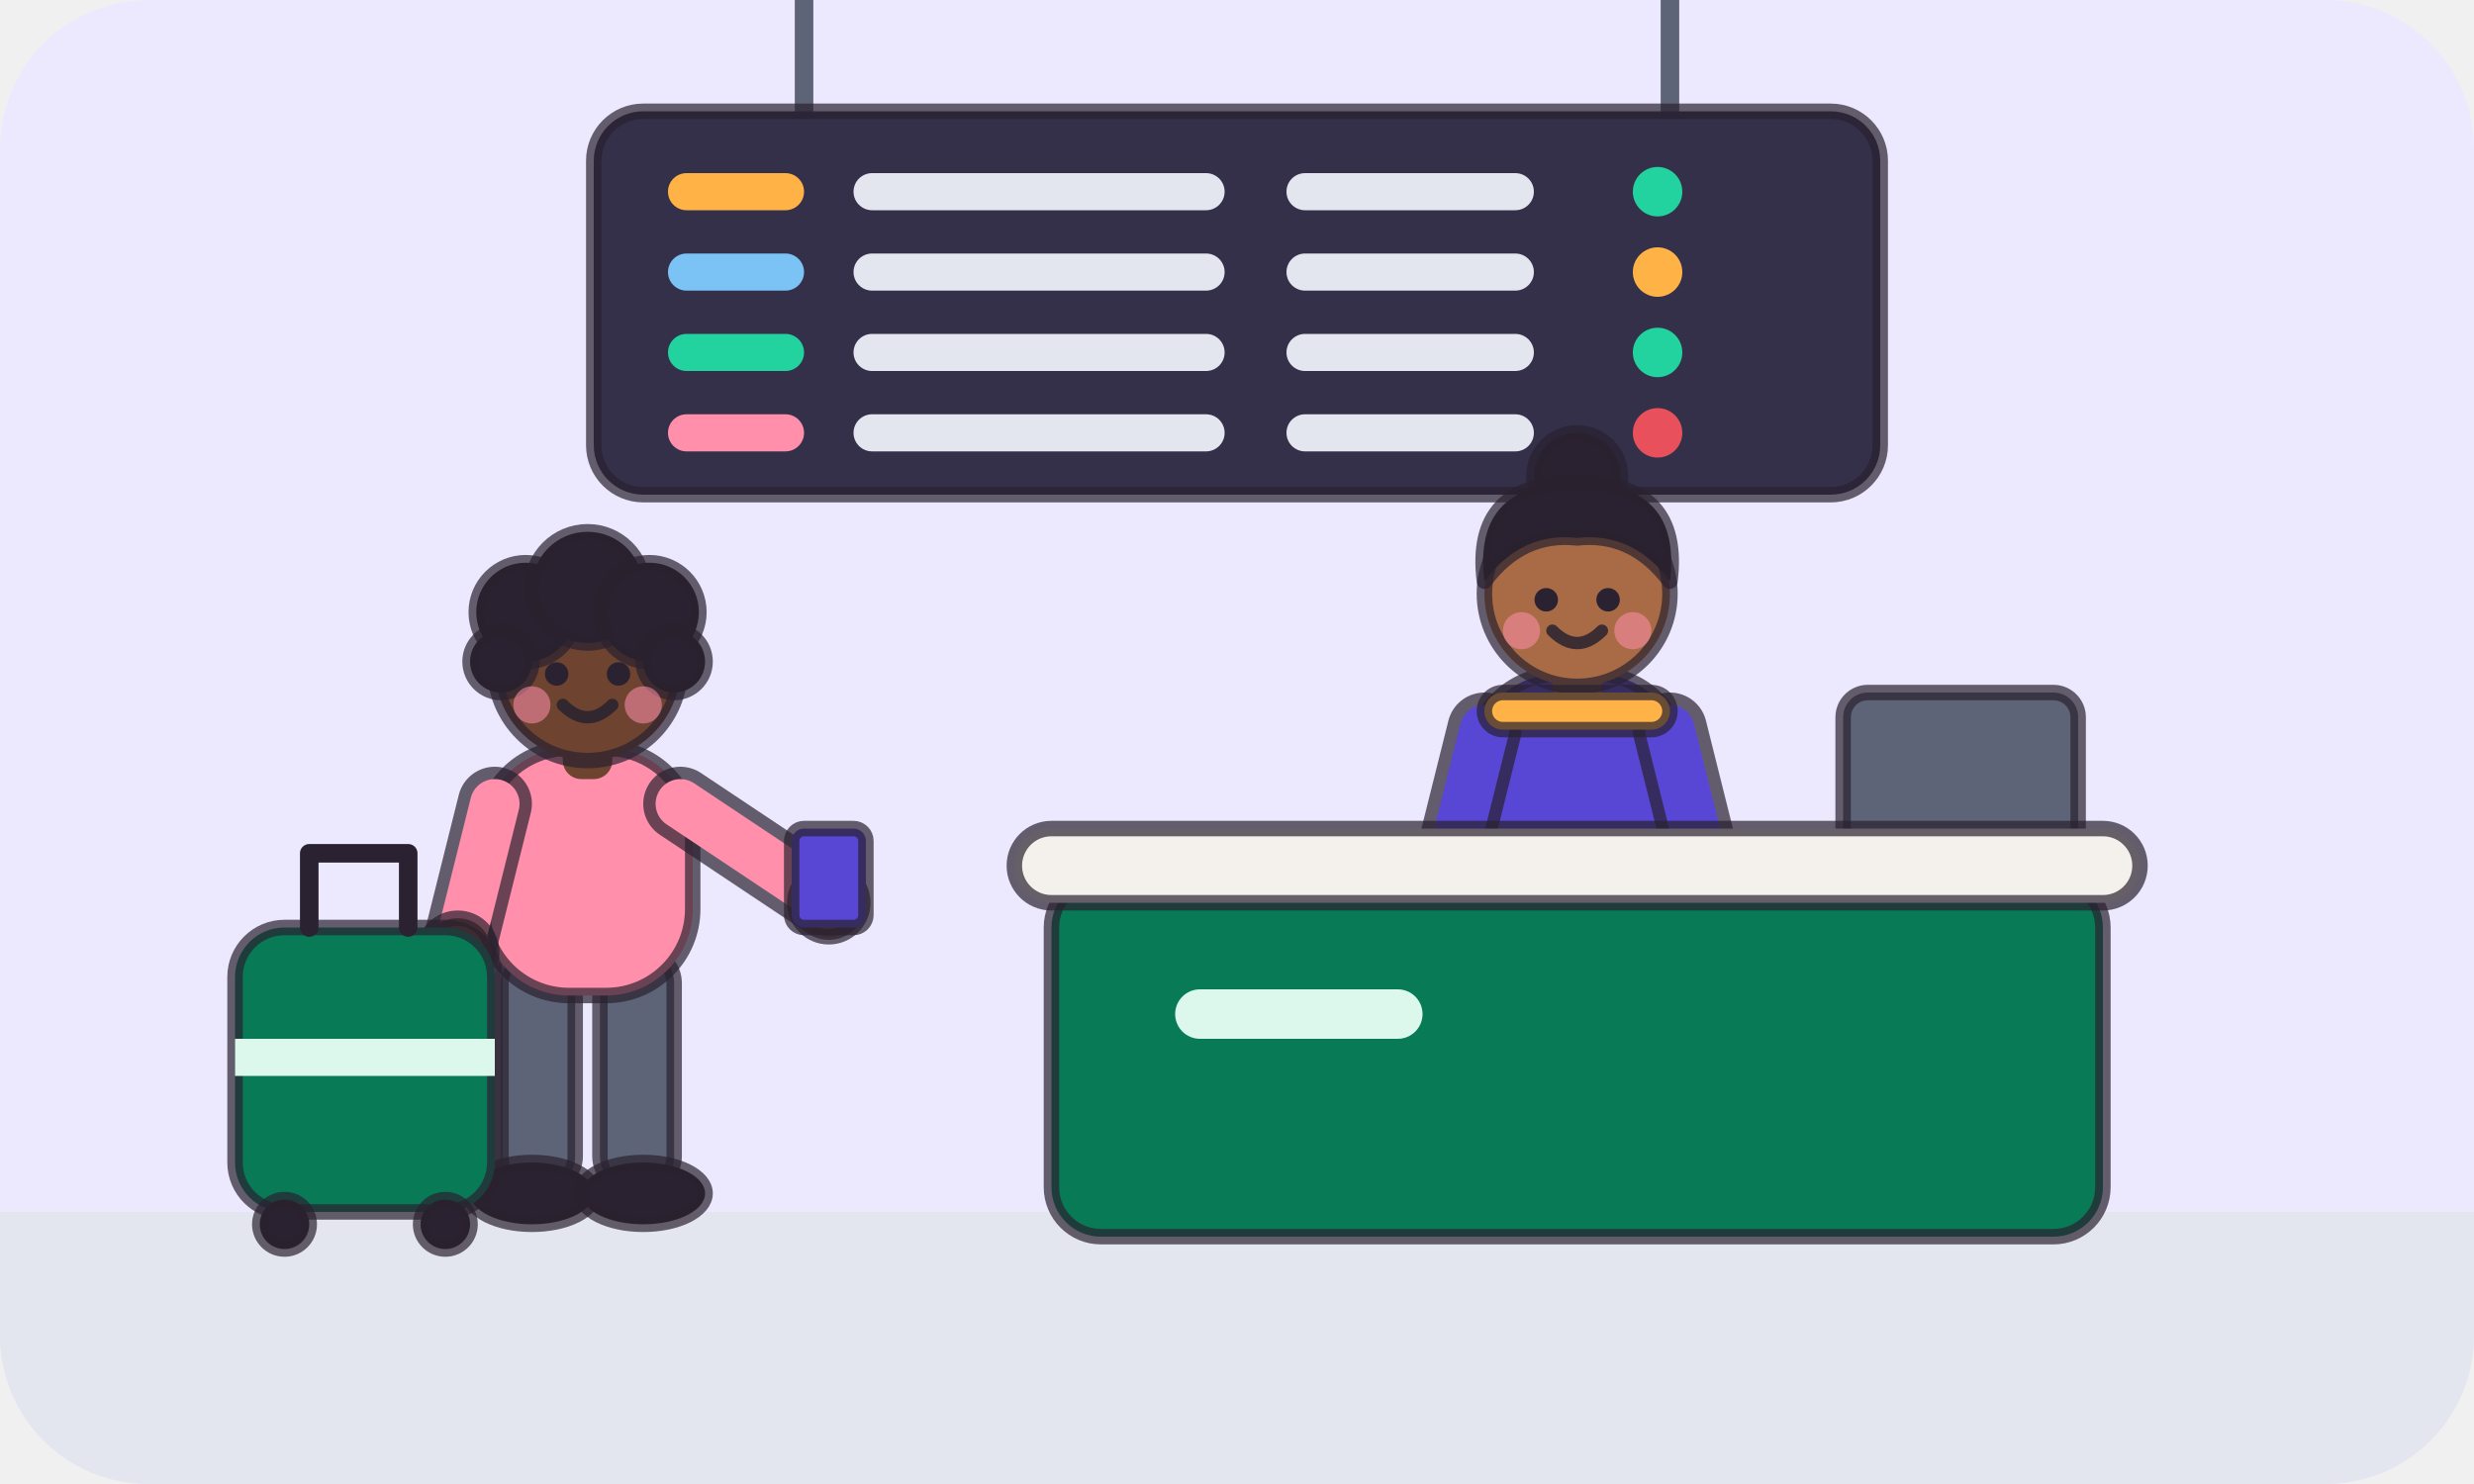
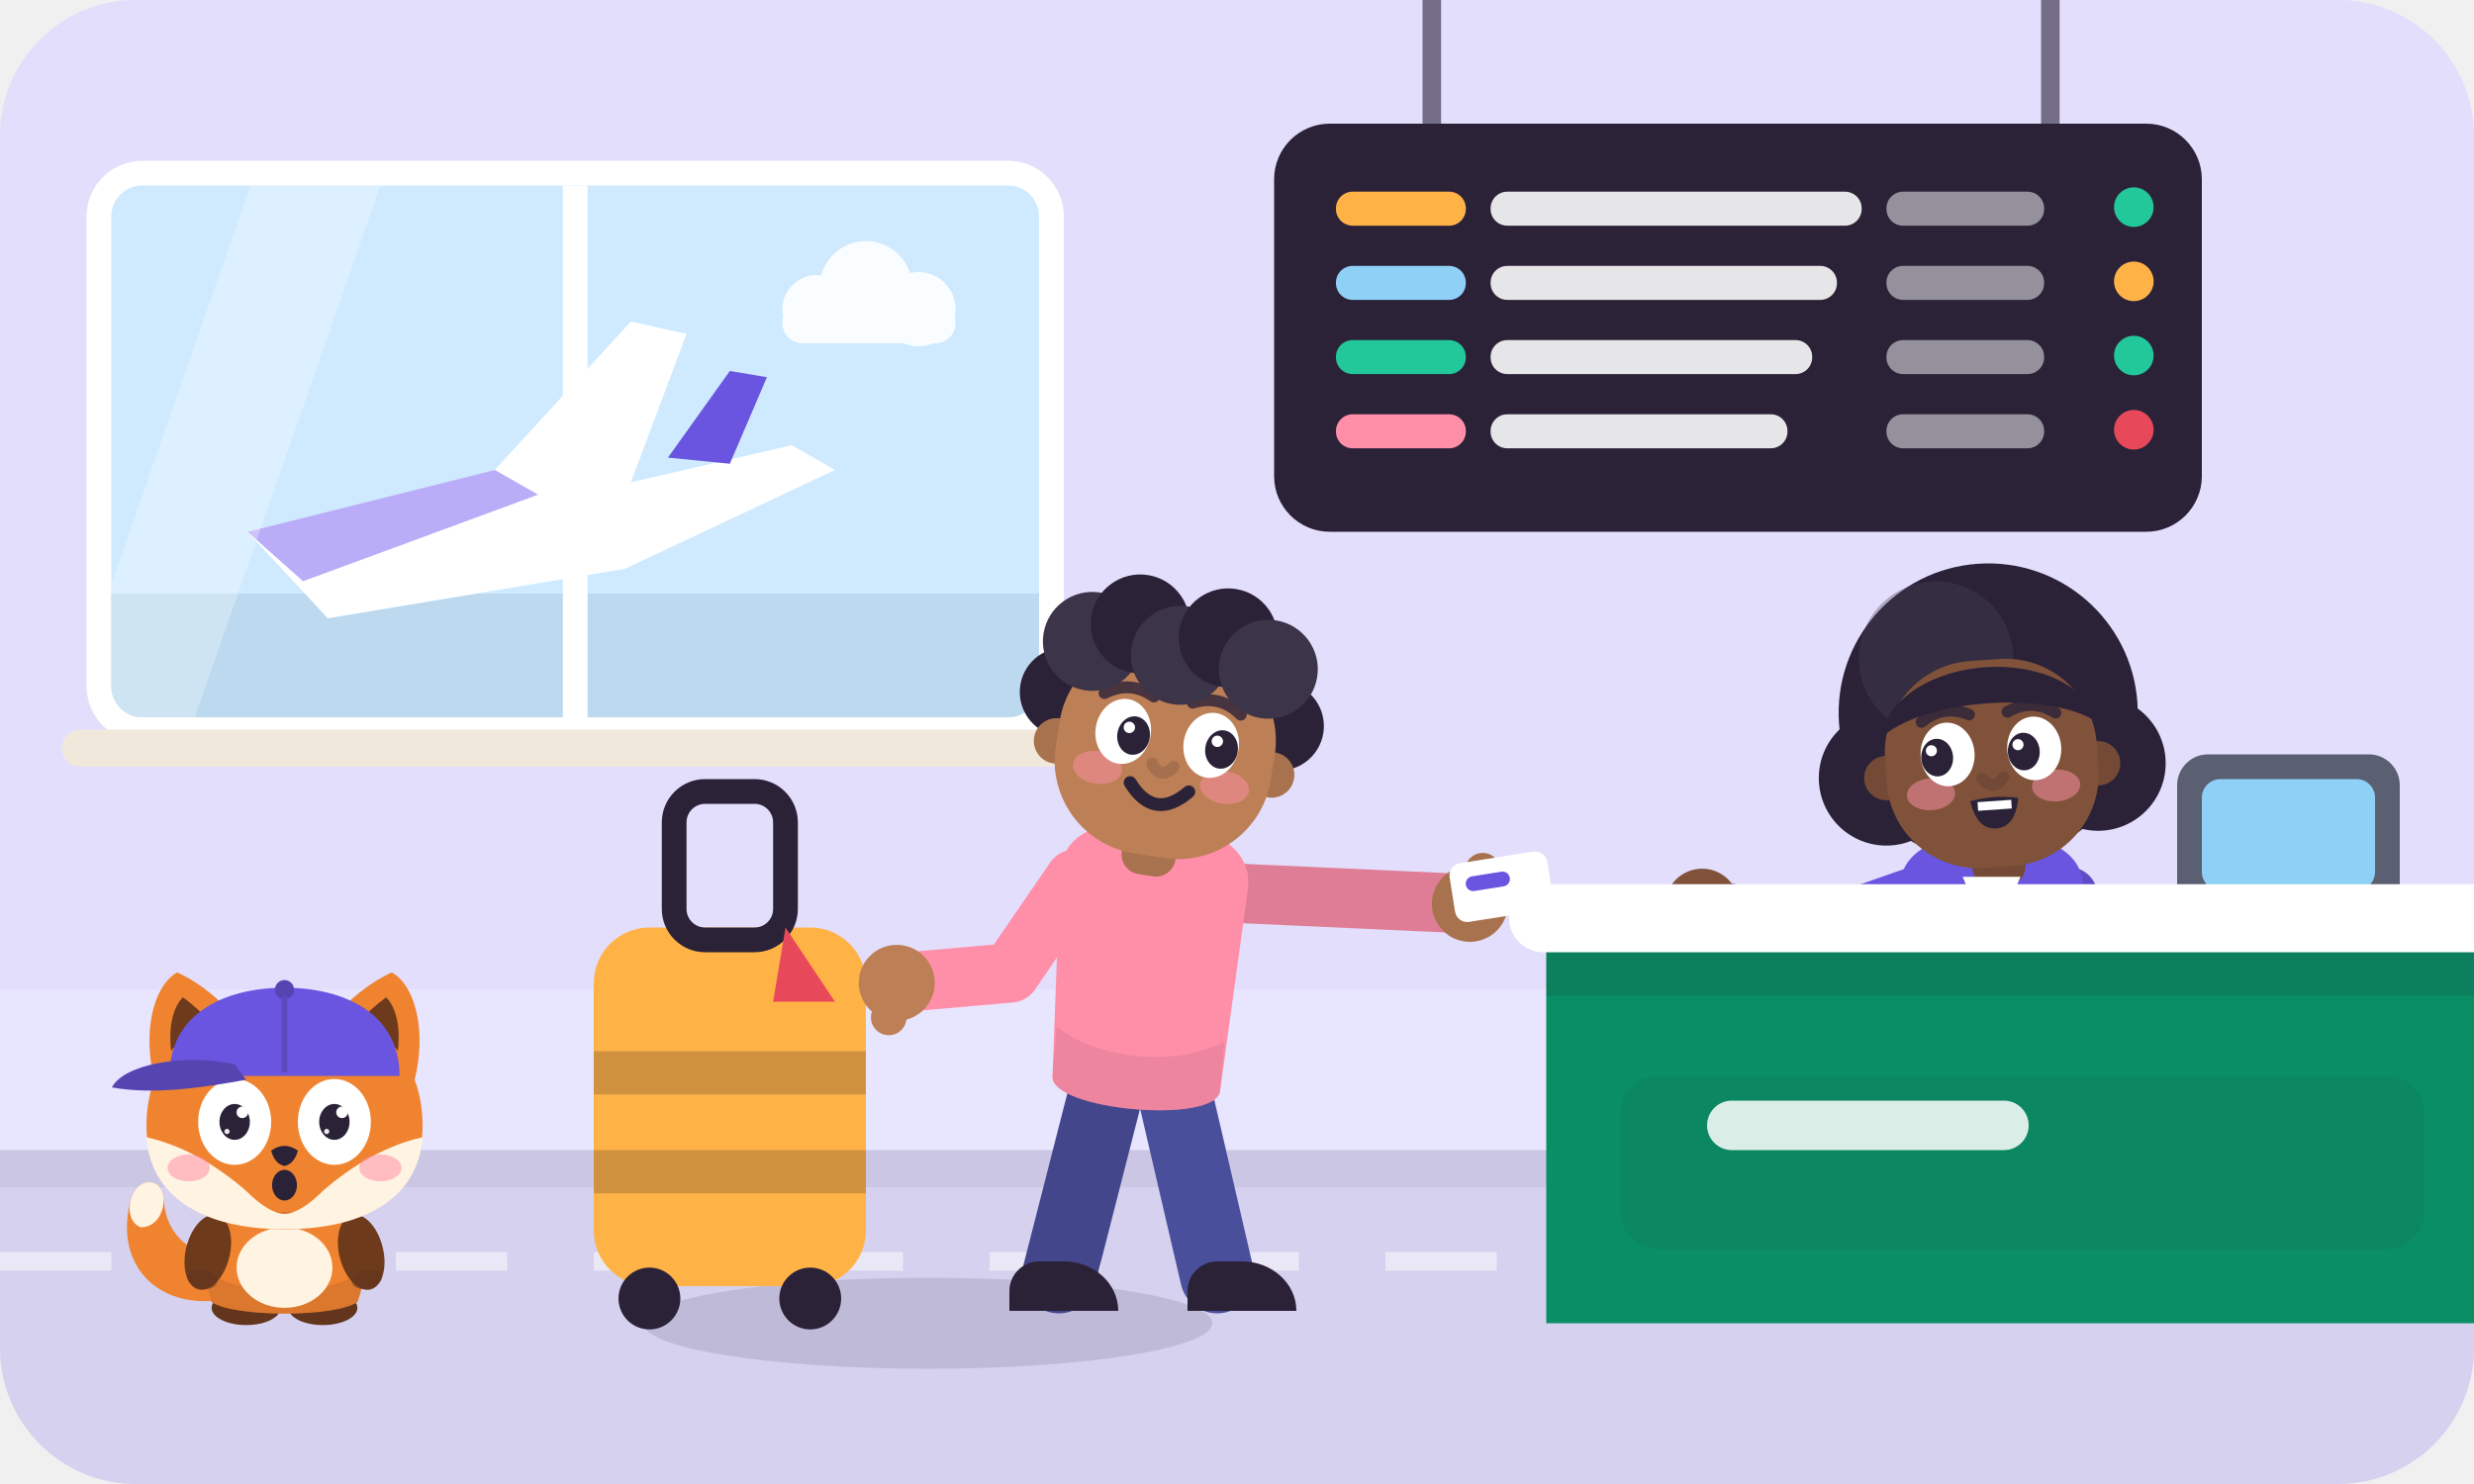
- <svg xmlns="http://www.w3.org/2000/svg" viewBox="0 0 400 240" role="img">
+ <svg xmlns="http://www.w3.org/2000/svg" viewBox="0 0 400 240">
+   <style>.blink{animation:blink 4.6s infinite;transform-box:fill-box;transform-origin:center}.wave{animation:wave 1.1s ease-in-out infinite alternate}.bob{animation:bob 3.4s ease-in-out infinite}.nod{animation:nod 5.2s ease-in-out infinite;transform-box:fill-box;transform-origin:50% 90%}.sway{animation:sway 5s ease-in-out infinite alternate;transform-box:fill-box;transform-origin:50% 100%}.float{animation:float 3.2s ease-in-out infinite}.steam{animation:steam 2.6s ease-out infinite}.fall{animation:fall 7s linear infinite}.spin{animation:spin 26s linear infinite;transform-box:fill-box;transform-origin:center}.twinkle{animation:twinkle 1.8s ease-in-out infinite;transform-box:fill-box;transform-origin:center}.drive{animation:drive 6s ease-in-out infinite alternate}.drip{animation:drip 1.5s ease-in infinite}.mascot-blink{animation:blink 4.2s infinite;transform-box:fill-box;transform-origin:center}.mascot-tail{animation:wag 1.4s ease-in-out infinite}.mascot-ears{animation:ears 5.5s ease-in-out infinite;transform-box:fill-box;transform-origin:50% 100%}.mascot-wave-l{animation:wave 0.7s ease-in-out infinite alternate}.mascot-twinkle{animation:twinkle 1.3s ease-in-out infinite;transform-box:fill-box;transform-origin:center}.d1{animation-delay:.6s}.d2{animation-delay:1.3s}.d3{animation-delay:2.1s}@keyframes blink{0%,93%,100%{transform:scaleY(1)}96%{transform:scaleY(.08)}}@keyframes wave{from{transform:rotate(-9deg)}to{transform:rotate(12deg)}}@keyframes bob{0%,100%{transform:translateY(0)}50%{transform:translateY(-1.6px)}}@keyframes nod{0%,84%,100%{transform:rotate(0)}90%{transform:rotate(-4deg)}95%{transform:rotate(3deg)}}@keyframes sway{from{transform:rotate(-1.6deg)}to{transform:rotate(1.6deg)}}@keyframes float{0%,100%{transform:translateY(0)}50%{transform:translateY(-5px)}}@keyframes steam{0%{transform:translateY(4px);opacity:0}30%{opacity:.8}100%{transform:translateY(-12px);opacity:0}}@keyframes fall{from{transform:translateY(-40px)}to{transform:translateY(250px)}}@keyframes spin{to{transform:rotate(360deg)}}@keyframes twinkle{0%,100%{opacity:.35;transform:scale(.7)}50%{opacity:1;transform:scale(1.15)}}@keyframes drip{0%{transform:translateY(-3px);opacity:0}25%{opacity:1}100%{transform:translateY(13px);opacity:0}}@keyframes drive{from{transform:translateX(-4px)}to{transform:translateX(4px)}}@keyframes wag{0%,100%{transform:rotate(0)}50%{transform:rotate(-9deg)}}@keyframes ears{0%,88%,100%{transform:rotate(0)}92%{transform:rotate(-4deg)}96%{transform:rotate(3deg)}}@media (prefers-reduced-motion:reduce){*{animation:none!important}}</style>
  <defs>
-     <clipPath id="k">
-       <rect width="400" height="240" rx="24" />
+     <clipPath id="c">
+       <rect width="400" height="240" rx="22" />
    </clipPath>
  </defs>
-   <rect width="400" height="240" rx="24" fill="#ece9ff" />
-   <g clip-path="url(#k)">
-     <g stroke="#2a2230" stroke-opacity=".7" stroke-width="2.5" stroke-linejoin="round" stroke-linecap="round">
-       <rect x="0" y="196" width="400" height="44" rx="0" fill="#e3e6ee" stroke="none" />
-       <path d="M130 0V18M270 0V18" fill="none" stroke="#5d6478" stroke-width="3" stroke-opacity="1" />
-       <rect x="96" y="18" width="208" height="62" rx="8" fill="#34304a" />
-       <rect x="108" y="28" width="22" height="6" rx="3" fill="#ffb347" stroke="none" />
-       <rect x="138" y="28" width="60" height="6" rx="3" fill="#e3e6ee" stroke="none" />
-       <rect x="208" y="28" width="40" height="6" rx="3" fill="#e3e6ee" stroke="none" />
-       <circle cx="268" cy="31" r="4" fill="#22d3a0" stroke="none" />
-       <rect x="108" y="41" width="22" height="6" rx="3" fill="#7cc3f5" stroke="none" />
-       <rect x="138" y="41" width="60" height="6" rx="3" fill="#e3e6ee" stroke="none" />
-       <rect x="208" y="41" width="40" height="6" rx="3" fill="#e3e6ee" stroke="none" />
-       <circle cx="268" cy="44" r="4" fill="#ffb347" stroke="none" />
-       <rect x="108" y="54" width="22" height="6" rx="3" fill="#22d3a0" stroke="none" />
-       <rect x="138" y="54" width="60" height="6" rx="3" fill="#e3e6ee" stroke="none" />
-       <rect x="208" y="54" width="40" height="6" rx="3" fill="#e3e6ee" stroke="none" />
-       <circle cx="268" cy="57" r="4" fill="#22d3a0" stroke="none" />
-       <rect x="108" y="67" width="22" height="6" rx="3" fill="#ff8fab" stroke="none" />
-       <rect x="138" y="67" width="60" height="6" rx="3" fill="#e3e6ee" stroke="none" />
-       <rect x="208" y="67" width="40" height="6" rx="3" fill="#e3e6ee" stroke="none" />
-       <circle cx="268" cy="70" r="4" fill="#e8505b" stroke="none" />
-       <rect x="298" y="112" width="38" height="26" rx="4" fill="#5d6478" />
-       <rect x="312" y="138" width="10" height="8" rx="2" fill="#5d6478" />
-       <circle cx="255" cy="77" r="7" fill="#2a2230" />
-       <rect x="241" y="142" width="12" height="38" rx="5" fill="#5847d4" />
-       <rect x="257" y="142" width="12" height="38" rx="5" fill="#5847d4" />
-       <ellipse cx="246" cy="181" rx="10" ry="5" fill="#2a2230" />
-       <ellipse cx="264" cy="181" rx="10" ry="5" fill="#2a2230" />
-       <rect x="238" y="109" width="34" height="40" rx="14" fill="#5847d4" />
-       <path d="M240 118L234 142" fill="none" stroke="#2a2230" stroke-width="12" stroke-opacity="0.7" />
-       <path d="M240 118L234 142" fill="none" stroke="#5847d4" stroke-width="8" stroke-opacity="1" />
-       <circle cx="234" cy="142" r="5.5" fill="#a86b45" />
-       <path d="M270 118L276 142" fill="none" stroke="#2a2230" stroke-width="12" stroke-opacity="0.7" />
-       <path d="M270 118L276 142" fill="none" stroke="#5847d4" stroke-width="8" stroke-opacity="1" />
-       <circle cx="276" cy="142" r="5.5" fill="#a86b45" />
-       <rect x="251" y="106" width="8" height="8" rx="3" fill="#a86b45" stroke="none" />
-       <circle cx="255" cy="96" r="15" fill="#a86b45" />
-       <path d="M240 94Q238 78 255 78Q272 78 270 94Q264 86 255 87Q246 86 240 94Z" fill="#2a2230" />
-       <circle cx="246" cy="102" r="3" fill="#ff8fab" stroke="none" fill-opacity=".55" />
-       <circle cx="264" cy="102" r="3" fill="#ff8fab" stroke="none" fill-opacity=".55" />
-       <circle cx="250" cy="97" r="1.9" fill="#2a2230" stroke="none" />
-       <circle cx="260" cy="97" r="1.9" fill="#2a2230" stroke="none" />
-       <path d="M251 102Q255 106 259 102" fill="none" stroke="#2a2230" stroke-width="2" stroke-opacity="0.85" />
-       <rect x="240" y="112" width="30" height="6" rx="3" fill="#ffb347" />
-       <rect x="170" y="142" width="170" height="58" rx="8" fill="#087a56" />
-       <rect x="164" y="134" width="182" height="12" rx="6" fill="#f4f1ec" />
-       <rect x="190" y="160" width="40" height="8" rx="4" fill="#dcf7ec" stroke="none" />
-       <rect x="81" y="154" width="12" height="38" rx="5" fill="#5d6478" />
-       <rect x="97" y="154" width="12" height="38" rx="5" fill="#5d6478" />
-       <ellipse cx="86" cy="193" rx="10" ry="5" fill="#2a2230" />
-       <ellipse cx="104" cy="193" rx="10" ry="5" fill="#2a2230" />
-       <rect x="78" y="121" width="34" height="40" rx="14" fill="#ff8fab" />
-       <path d="M80 130L74 154" fill="none" stroke="#2a2230" stroke-width="12" stroke-opacity="0.7" />
-       <path d="M80 130L74 154" fill="none" stroke="#ff8fab" stroke-width="8" stroke-opacity="1" />
-       <circle cx="74" cy="154" r="5.5" fill="#6e4430" />
-       <path d="M110 130L134 146" fill="none" stroke="#2a2230" stroke-width="12" stroke-opacity="0.7" />
-       <path d="M110 130L134 146" fill="none" stroke="#ff8fab" stroke-width="8" stroke-opacity="1" />
-       <circle cx="134" cy="146" r="5.5" fill="#6e4430" />
-       <rect x="91" y="118" width="8" height="8" rx="3" fill="#6e4430" stroke="none" />
-       <circle cx="95" cy="108" r="15" fill="#6e4430" />
-       <circle cx="85" cy="99" r="8" fill="#2a2230" />
-       <circle cx="95" cy="95" r="9" fill="#2a2230" />
-       <circle cx="105" cy="99" r="8" fill="#2a2230" />
-       <circle cx="81" cy="107" r="5" fill="#2a2230" />
-       <circle cx="109" cy="107" r="5" fill="#2a2230" />
-       <circle cx="86" cy="114" r="3" fill="#ff8fab" stroke="none" fill-opacity=".55" />
-       <circle cx="104" cy="114" r="3" fill="#ff8fab" stroke="none" fill-opacity=".55" />
-       <circle cx="90" cy="109" r="1.9" fill="#2a2230" stroke="none" />
-       <circle cx="100" cy="109" r="1.9" fill="#2a2230" stroke="none" />
-       <path d="M91 114Q95 118 99 114" fill="none" stroke="#2a2230" stroke-width="2" stroke-opacity="0.85" />
-       <rect x="128" y="134" width="12" height="16" rx="2" fill="#5847d4" />
-       <rect x="38" y="150" width="42" height="46" rx="8" fill="#087a56" />
-       <path d="M50 150V138H66V150" fill="none" stroke="#2a2230" stroke-width="3" stroke-opacity="1" />
-       <rect x="38" y="168" width="42" height="6" rx="0" fill="#dcf7ec" stroke="none" />
-       <circle cx="46" cy="198" r="4" fill="#2a2230" />
-       <circle cx="72" cy="198" r="4" fill="#2a2230" />
+   <g clip-path="url(#c)">
+     <rect width="400" height="240" fill="#e8e5ff" />
+     <rect width="400" height="160" fill="#e2defc" />
+     <rect x="14" y="26" width="158" height="94" rx="9" fill="#fff" />
+     <clipPath id="w1830">
+       <rect x="18" y="30" width="150" height="86" rx="5" />
+     </clipPath>
+     <g clip-path="url(#w1830)">
+       <rect x="18" y="30" width="150" height="86" fill="#cfeaff" />
+       <rect x="18" y="96" width="150" height="20" fill="#bcd9ef" />
+       <g class="drive">
+         <path d="M40 86l40 -10 22 -24 9 2 -9 24 26 -6 7 4 -34 16 -48 8z" fill="#fff" />
+         <path d="M40 86l40 -10 7 4 -38 14z" fill="#b9adf7" />
+         <path d="M108 74l10 -14 6 1 -6 14z" fill="#6a55e0" />
+       </g>
+       <g class="float">
+         <g transform="translate(140 50) scale(0.5)" fill="#fff" opacity=".9">
+           <circle cx="-16" cy="0" r="11" />
+           <circle cx="0" cy="-7" r="15" />
+           <circle cx="17" cy="0" r="12" />
+           <rect x="-27" y="-2" width="56" height="13" rx="6.500" />
+         </g>
+       </g>
+       <path d="M40.5 30l-30 86h21l30 -86z" fill="#fff" opacity=".28" />
+     </g>
+     <rect x="91" y="30" width="4" height="86" fill="#fff" />
+     <rect x="10" y="118" width="166" height="6" rx="3" fill="#f1e8dc" />
+     <rect x="206" y="20" width="150" height="66" rx="9" fill="#2b2238" />
+     <rect x="216" y="31" width="21" height="5.5" rx="2.7" fill="#ffb347" />
+     <rect x="241" y="31" width="60" height="5.5" rx="2.7" fill="#fff" opacity=".88" />
+     <rect x="305" y="31" width="25.5" height="5.5" rx="2.7" fill="#fff" opacity=".5" />
+     <circle class="twinkle d1" cx="345" cy="33.5" r="3.2" fill="#22c79a" />
+     <rect x="216" y="43" width="21" height="5.5" rx="2.7" fill="#8fd0f7" />
+     <rect x="241" y="43" width="56" height="5.5" rx="2.7" fill="#fff" opacity=".88" />
+     <rect x="305" y="43" width="25.5" height="5.5" rx="2.7" fill="#fff" opacity=".5" />
+     <circle class="twinkle d2" cx="345" cy="45.5" r="3.2" fill="#ffb347" />
+     <rect x="216" y="55" width="21" height="5.5" rx="2.7" fill="#22c79a" />
+     <rect x="241" y="55" width="52" height="5.5" rx="2.7" fill="#fff" opacity=".88" />
+     <rect x="305" y="55" width="25.5" height="5.5" rx="2.7" fill="#fff" opacity=".5" />
+     <circle class="twinkle d3" cx="345" cy="57.5" r="3.2" fill="#22c79a" />
+     <rect x="216" y="67" width="21" height="5.5" rx="2.7" fill="#ff8fa8" />
+     <rect x="241" y="67" width="48" height="5.5" rx="2.7" fill="#fff" opacity=".88" />
+     <rect x="305" y="67" width="25.5" height="5.5" rx="2.7" fill="#fff" opacity=".5" />
+     <circle class="twinkle d1" cx="345" cy="69.5" r="3.2" fill="#e8495a" />
+     <rect x="230" y="0" width="3" height="22" fill="#2b2238" opacity=".6" />
+     <rect x="330" y="0" width="3" height="22" fill="#2b2238" opacity=".6" />
+     <rect y="186" width="400" height="54" fill="#d5d1ef" />
+     <rect y="186" width="400" height="6" fill="#1a1024" opacity=".06" />
+     <path d="M0 204h400" stroke="#fff" stroke-width="3" stroke-dasharray="18 14" opacity=".5" />
+     <g transform="translate(322 212) scale(0.78 0.78)">
+       <g class="bob">
+         <path d="M-8 -50L-10 -7" fill="none" stroke="#363e58" stroke-width="15" stroke-linecap="round" stroke-linejoin="round" />
+         <path transform="translate(-11 0) scale(-1 1)" d="M-9 0v-4a6 6 0 0 1 6 -6h5a11 10 0 0 1 11 10z" fill="#2b2238" />
+         <path d="M8 -50L10 -7" fill="none" stroke="#3b4560" stroke-width="15" stroke-linecap="round" stroke-linejoin="round" />
+         <path transform="translate(11 0) scale(1 1)" d="M-9 0v-4a6 6 0 0 1 6 -6h5a11 10 0 0 1 11 10z" fill="#2b2238" />
+         <g transform="rotate(0 0 -50)">
+           <path d="M16 -86L6.9 -64.9L26 -52" fill="none" stroke="#5f4bc6" stroke-width="12" stroke-linecap="round" stroke-linejoin="round" />
+           <circle cx="26" cy="-52" r="7.68" fill="#744a37" />
+           <circle cx="31.7" cy="-56.4" r="3.6" fill="#744a37" />
+           <path d="M-19 -86C-20 -96 -10 -99 0 -99C10 -99 20 -96 19 -86L17 -46C17 -39 -17 -39 -17 -46Z" fill="#6a55e0" />
+           <path d="M-17 -56C-8 -50 8 -50 17 -56L17 -46C17 -39 -17 -39 -17 -46Z" fill="#5f4bc6" opacity=".55" />
+           <g transform="translate(0 -114) rotate(-4)">
+             <g class="nod">
+               <circle cx="0" cy="-10" r="31" fill="#2b2238" />
+               <circle cx="-22" cy="2" r="14" fill="#2b2238" />
+               <circle cx="22" cy="2" r="14" fill="#2b2238" />
+               <circle cx="-10" cy="-22" r="16" fill="#494154" opacity=".35" />
+               <rect x="-5.5" y="14" width="11" height="12" rx="4" fill="#744a37" />
+               <circle cx="-22" cy="2" r="4.6" fill="#744a37" />
+               <circle cx="22" cy="2" r="4.6" fill="#744a37" />
+               <rect x="-22" y="-21" width="44" height="43" rx="19" fill="#80523a" />
+               <ellipse cx="-13" cy="6" rx="5" ry="3.3" fill="#ff8fa8" opacity=".5" />
+               <ellipse cx="13" cy="6" rx="5" ry="3.3" fill="#ff8fa8" opacity=".5" />
+               <ellipse cx="-9" cy="-2" rx="5.6" ry="6.6" fill="#fff" />
+               <g class="blink">
+                 <ellipse cx="-11.2" cy="-1.5" rx="3.3" ry="3.9" fill="#2b2238" />
+                 <circle cx="-12.3" cy="-3" r="1.15" fill="#fff" />
+               </g>
+               <ellipse cx="9" cy="-2" rx="5.6" ry="6.6" fill="#fff" />
+               <g class="blink">
+                 <ellipse cx="6.8" cy="-1.5" rx="3.3" ry="3.9" fill="#2b2238" />
+                 <circle cx="5.7" cy="-3" r="1.15" fill="#fff" />
+               </g>
+               <path d="M-14 -9.5Q-9 -12.5 -4 -9.5" fill="none" stroke="#2b2238" stroke-width="2.4" stroke-linecap="round" opacity=".8" transform="rotate(-5 -9 -10)" />
+               <path d="M4 -9.5Q9 -12.5 14 -9.5" fill="none" stroke="#2b2238" stroke-width="2.4" stroke-linecap="round" opacity=".8" transform="rotate(5 9 -10)" />
+               <path d="M-2.2 3.5Q0 6.5 2.2 3.5" fill="none" stroke="#724937" stroke-width="2.4" stroke-linecap="round" />
+               <path d="M-5 8Q0 7 5 8Q4 14 0 14Q-4 14 -5 8Z" fill="#2b2238" />
+               <path d="M-3.5 8.3h7v1.8h-7z" fill="#fff" />
+               <path d="M-23 -6C-18 -24 18 -24 23 -6C14 -14 -14 -14 -23 -6Z" fill="#2b2238" />
+             </g>
+           </g>
+           <path d="M-16 -86L-37.7 -78.4L-60 -84" fill="none" stroke="#6a55e0" stroke-width="12" stroke-linecap="round" stroke-linejoin="round" />
+           <circle cx="-60" cy="-84" r="7.68" fill="#80523a" />
+           <circle cx="-63.9" cy="-77.9" r="3.6" fill="#80523a" />
+           <path d="M-6 -90L0 -76L6 -90Z" fill="#fff" />
+           <rect x="-3" y="-86" width="6" height="14" rx="2" fill="#ffb347" />
+         </g>
+       </g>
+     </g>
+     <rect x="352" y="122" width="36" height="28" rx="5" fill="#5a6072" />
+     <rect x="356" y="126" width="28" height="18" rx="3" fill="#8fd0f7" />
+     <rect x="250" y="152" width="154" height="62" fill="#0a8f65" />
+     <rect x="250" y="152" width="154" height="9" fill="#1a1024" opacity=".12" />
+     <rect x="262" y="174" width="130" height="28" rx="6" fill="#0c825f" opacity=".6" />
+     <rect x="244" y="143" width="166" height="11" rx="5.5" fill="#fff" />
+     <rect x="276" y="178" width="52" height="8" rx="4" fill="#fff" opacity=".85" />
+     <ellipse cx="150" cy="214" rx="46" ry="7.36" fill="#1a1024" opacity="0.12" />
+     <g class="bob">
+       <rect x="96" y="150" width="44" height="58" rx="9" fill="#ffb347" />
+       <rect x="96" y="170" width="44" height="7" fill="#d19240" />
+       <rect x="96" y="186" width="44" height="7" fill="#d19240" />
+       <rect x="109" y="128" width="18" height="24" rx="5" fill="none" stroke="#2b2238" stroke-width="4" />
+       <circle cx="105" cy="210" r="5" fill="#2b2238" />
+       <circle cx="131" cy="210" r="5" fill="#2b2238" />
+       <path d="M127 150l8 12h-10z" fill="#e8495a" />
+     </g>
+     <g transform="translate(184 212) scale(0.8 0.8)">
+       <g class="bob">
+         <path d="M-5 -50L-16 -7" fill="none" stroke="#43468b" stroke-width="15" stroke-linecap="round" stroke-linejoin="round" />
+         <path transform="translate(-17 0) scale(1 1)" d="M-9 0v-4a6 6 0 0 1 6 -6h5a11 10 0 0 1 11 10z" fill="#2b2238" />
+         <path d="M6 -50L16 -7" fill="none" stroke="#4a4f9c" stroke-width="15" stroke-linecap="round" stroke-linejoin="round" />
+         <path transform="translate(19 0) scale(1 1)" d="M-9 0v-4a6 6 0 0 1 6 -6h5a11 10 0 0 1 11 10z" fill="#2b2238" />
+         <g transform="rotate(5 0 -50)">
+           <path d="M16 -86L64 -88" fill="none" stroke="#df7d96" stroke-width="12" stroke-linecap="round" stroke-linejoin="round" />
+           <circle cx="64" cy="-88" r="7.68" fill="#a9724f" />
+           <circle cx="66.0" cy="-94.9" r="3.6" fill="#a9724f" />
+           <path d="M-19 -86C-20 -96 -10 -99 0 -99C10 -99 20 -96 19 -86L17 -46C17 -39 -17 -39 -17 -46Z" fill="#ff8fa8" />
+           <path d="M-17 -56C-8 -50 8 -50 17 -56L17 -46C17 -39 -17 -39 -17 -46Z" fill="#df7d96" opacity=".55" />
+           <g transform="translate(0 -114) rotate(4)">
+             <g class="nod">
+               <circle cx="-22" cy="-8" r="9" fill="#2b2238" />
+               <circle cx="22" cy="-8" r="9" fill="#2b2238" />
+               <rect x="-5.5" y="14" width="11" height="12" rx="4" fill="#a9724f" />
+               <circle cx="-22" cy="2" r="4.6" fill="#a9724f" />
+               <circle cx="22" cy="2" r="4.6" fill="#a9724f" />
+               <rect x="-22" y="-21" width="44" height="43" rx="19" fill="#bd7f55" />
+               <ellipse cx="-13" cy="6" rx="5" ry="3.3" fill="#ff8fa8" opacity=".5" />
+               <ellipse cx="13" cy="6" rx="5" ry="3.3" fill="#ff8fa8" opacity=".5" />
+               <ellipse cx="-9" cy="-2" rx="5.6" ry="6.6" fill="#fff" />
+               <g class="blink">
+                 <ellipse cx="-6.8" cy="-1.5" rx="3.3" ry="3.9" fill="#2b2238" />
+                 <circle cx="-7.9" cy="-3" r="1.15" fill="#fff" />
+               </g>
+               <ellipse cx="9" cy="-2" rx="5.6" ry="6.6" fill="#fff" />
+               <g class="blink">
+                 <ellipse cx="11.2" cy="-1.5" rx="3.3" ry="3.9" fill="#2b2238" />
+                 <circle cx="10.1" cy="-3" r="1.15" fill="#fff" />
+               </g>
+               <path d="M-14 -9.5Q-9 -12.5 -4 -9.5" fill="none" stroke="#2b2238" stroke-width="2.4" stroke-linecap="round" opacity=".8" transform="rotate(-5 -9 -10)" />
+               <path d="M4 -9.5Q9 -12.5 14 -9.5" fill="none" stroke="#2b2238" stroke-width="2.4" stroke-linecap="round" opacity=".8" transform="rotate(5 9 -10)" />
+               <path d="M-2.2 3.5Q0 6.5 2.2 3.5" fill="none" stroke="#a66f4e" stroke-width="2.4" stroke-linecap="round" />
+               <path d="M-6 8Q0 15 6 8" fill="none" stroke="#2b2238" stroke-width="2.6" stroke-linecap="round" />
+               <circle cx="-18" cy="-19" r="10" fill="#3c3448" />
+               <circle cx="-9" cy="-24" r="10" fill="#2b2238" />
+               <circle cx="0" cy="-19" r="10" fill="#3c3448" />
+               <circle cx="9" cy="-24" r="10" fill="#2b2238" />
+               <circle cx="18" cy="-19" r="10" fill="#3c3448" />
+             </g>
+           </g>
+           <path d="M-16 -86L-27.3 -66.0L-50 -62" fill="none" stroke="#ff8fa8" stroke-width="12" stroke-linecap="round" stroke-linejoin="round" />
+           <circle cx="-50" cy="-62" r="7.68" fill="#bd7f55" />
+           <circle cx="-51.0" cy="-54.9" r="3.6" fill="#bd7f55" />
+           <rect x="60" y="-98" width="20" height="12" rx="2.500" fill="#fff" transform="rotate(-14 70 -92)" />
+           <rect x="63" y="-95" width="9" height="3" rx="1.500" fill="#6a55e0" transform="rotate(-14 70 -92)" />
+         </g>
+       </g>
+     </g>
+     <g transform="translate(15.0 155.4) scale(0.310) translate(200 0) scale(-1 1)">
+       <g class="bob">
+         <g class="mascot-tail" style="transform-origin:132px 170px">
+           <path d="M128 176C164 184 190 160 180 124C177 113 164 112 163 124C162 144 148 154 128 156Z" fill="#f0832f" />
+           <path d="M180 124C177 113 164 112 163 124C163 133 168 139 175 139C180 137 182 131 180 124Z" fill="#fff3e2" />
+         </g>
+         <ellipse cx="80" cy="181" rx="18" ry="9" fill="#63351d" />
+         <g transform="matrix(-1 0 0 1 200 0)">
+           <ellipse cx="80" cy="181" rx="18" ry="9" fill="#63351d" />
+         </g>
+         <path d="M62 178C52 152 60 122 100 122C140 122 148 152 138 178C126 186 74 186 62 178Z" fill="#f0832f" />
+         <path d="M62 178C74 186 126 186 138 178C140 172 141 166 141 160C130 176 70 176 59 160C59 166 60 172 62 178Z" fill="#c16a2d" opacity=".45" />
+         <ellipse cx="100" cy="160" rx="25" ry="21" fill="#fff3e2" />
+         <g>
+           <ellipse cx="60" cy="152" rx="11.5" ry="20" transform="rotate(14 60 152)" fill="#6d3a1c" />
+           <ellipse cx="57" cy="166" rx="8" ry="5" transform="rotate(14 57 166)" fill="#61341d" opacity=".5" />
+         </g>
+         <g transform="matrix(-1 0 0 1 200 0)">
+           <ellipse cx="60" cy="152" rx="11.5" ry="20" transform="rotate(14 60 152)" fill="#6d3a1c" />
+           <ellipse cx="57" cy="166" rx="8" ry="5" transform="rotate(14 57 166)" fill="#61341d" opacity=".5" />
+         </g>
+         <g class="mascot-ears">
+           <path d="M36 74C24 44 30 14 44 6C62 14 82 34 90 54Z" fill="#f0832f" />
+           <path d="M44 62C38 42 40 26 47 19C58 27 70 40 76 52Z" fill="#6d3a1c" />
+           <g transform="matrix(-1 0 0 1 200 0)">
+             <path d="M36 74C24 44 30 14 44 6C62 14 82 34 90 54Z" fill="#f0832f" />
+             <path d="M44 62C38 42 40 26 47 19C58 27 70 40 76 52Z" fill="#6d3a1c" />
+           </g>
+         </g>
+         <path d="M100 24C148 24 172 50 172 86C172 120 146 140 100 140C54 140 28 120 28 86C28 50 52 24 100 24Z" fill="#f0832f" />
+         <path d="M29 96C38 126 68 140 100 140C132 140 162 126 171 96C160 120 132 131 100 131C68 131 40 120 29 96Z" fill="#c16a2d" opacity=".5" />
+         <ellipse cx="70" cy="42" rx="20" ry="8" transform="rotate(-18 70 42)" fill="#fff" opacity="0.2" />
+         <path d="M28 92C46 96 64 106 80 120C88 128 95 132 100 132C105 132 112 128 120 120C136 106 154 96 172 92C170 122 144 140 100 140C56 140 30 122 28 92Z" fill="#fff3e2" />
+         <ellipse cx="50" cy="108" rx="11" ry="7" fill="#ff8fa8" opacity=".55" />
+         <g transform="matrix(-1 0 0 1 200 0)">
+           <ellipse cx="50" cy="108" rx="11" ry="7" fill="#ff8fa8" opacity=".55" />
+         </g>
+         <ellipse cx="74" cy="84" rx="19.04" ry="22.4" fill="#fff" />
+         <g class="mascot-blink">
+           <ellipse cx="74" cy="84" rx="7.92" ry="9.36" fill="#2b2238" />
+           <circle cx="70" cy="79" r="3.024" fill="#fff" />
+           <circle cx="78" cy="89" r="1.368" fill="#fff" opacity=".9" />
+         </g>
+         <ellipse cx="126" cy="84" rx="19.04" ry="22.4" fill="#fff" />
+         <g class="mascot-blink">
+           <ellipse cx="126" cy="84" rx="7.92" ry="9.36" fill="#2b2238" />
+           <circle cx="122" cy="79" r="3.024" fill="#fff" />
+           <circle cx="130" cy="89" r="1.368" fill="#fff" opacity=".9" />
+         </g>
+         <path d="M93 99Q100 94 107 99Q105 106 100 107Q95 106 93 99Z" fill="#2b2238" />
+         <ellipse cx="100" cy="117" rx="6.5" ry="8" fill="#2b2238" />
+         <path d="M40 60C40 28 68 14 100 14C132 14 160 28 160 60Z" fill="#6a55e0" />
+         <path d="M126 54C152 48 184 54 190 66C168 70 142 66 120 62Z" fill="#5644b1" />
+         <circle cx="100" cy="15" r="5" fill="#5644b1" />
+         <path d="M100 18v40" stroke="#5c49be" stroke-width="3" />
+       </g>
    </g>
  </g>
</svg>
